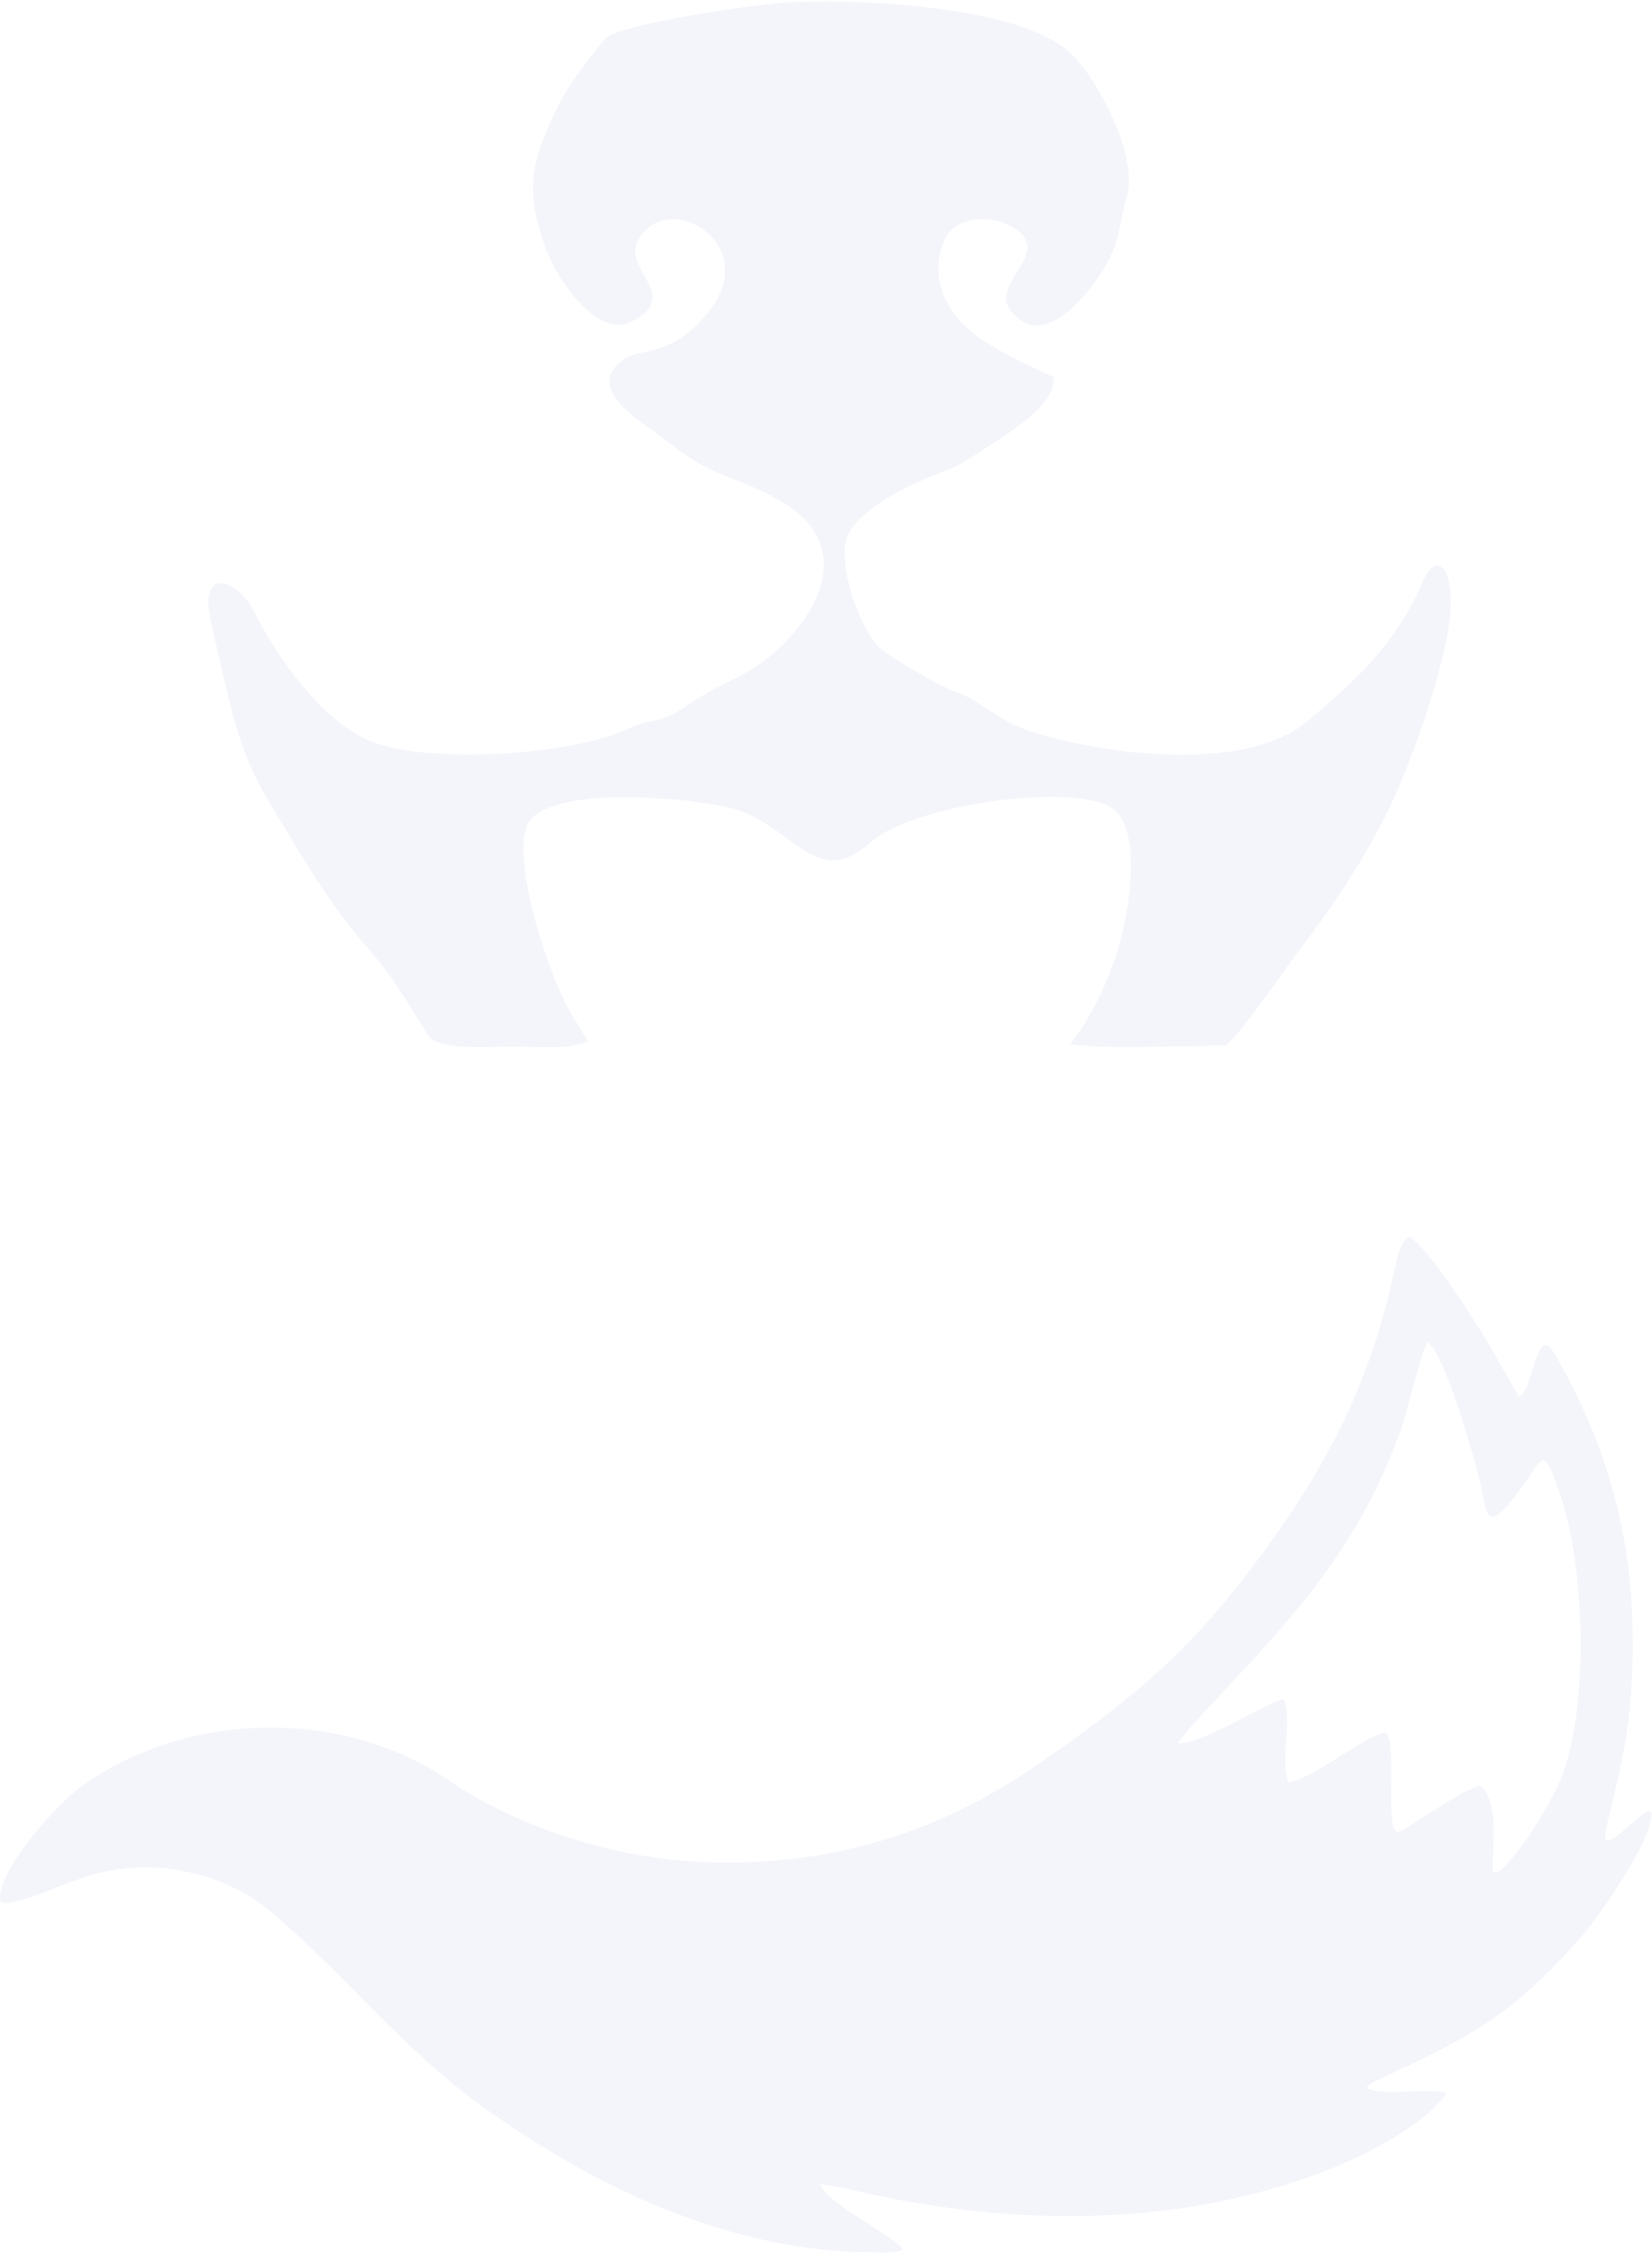
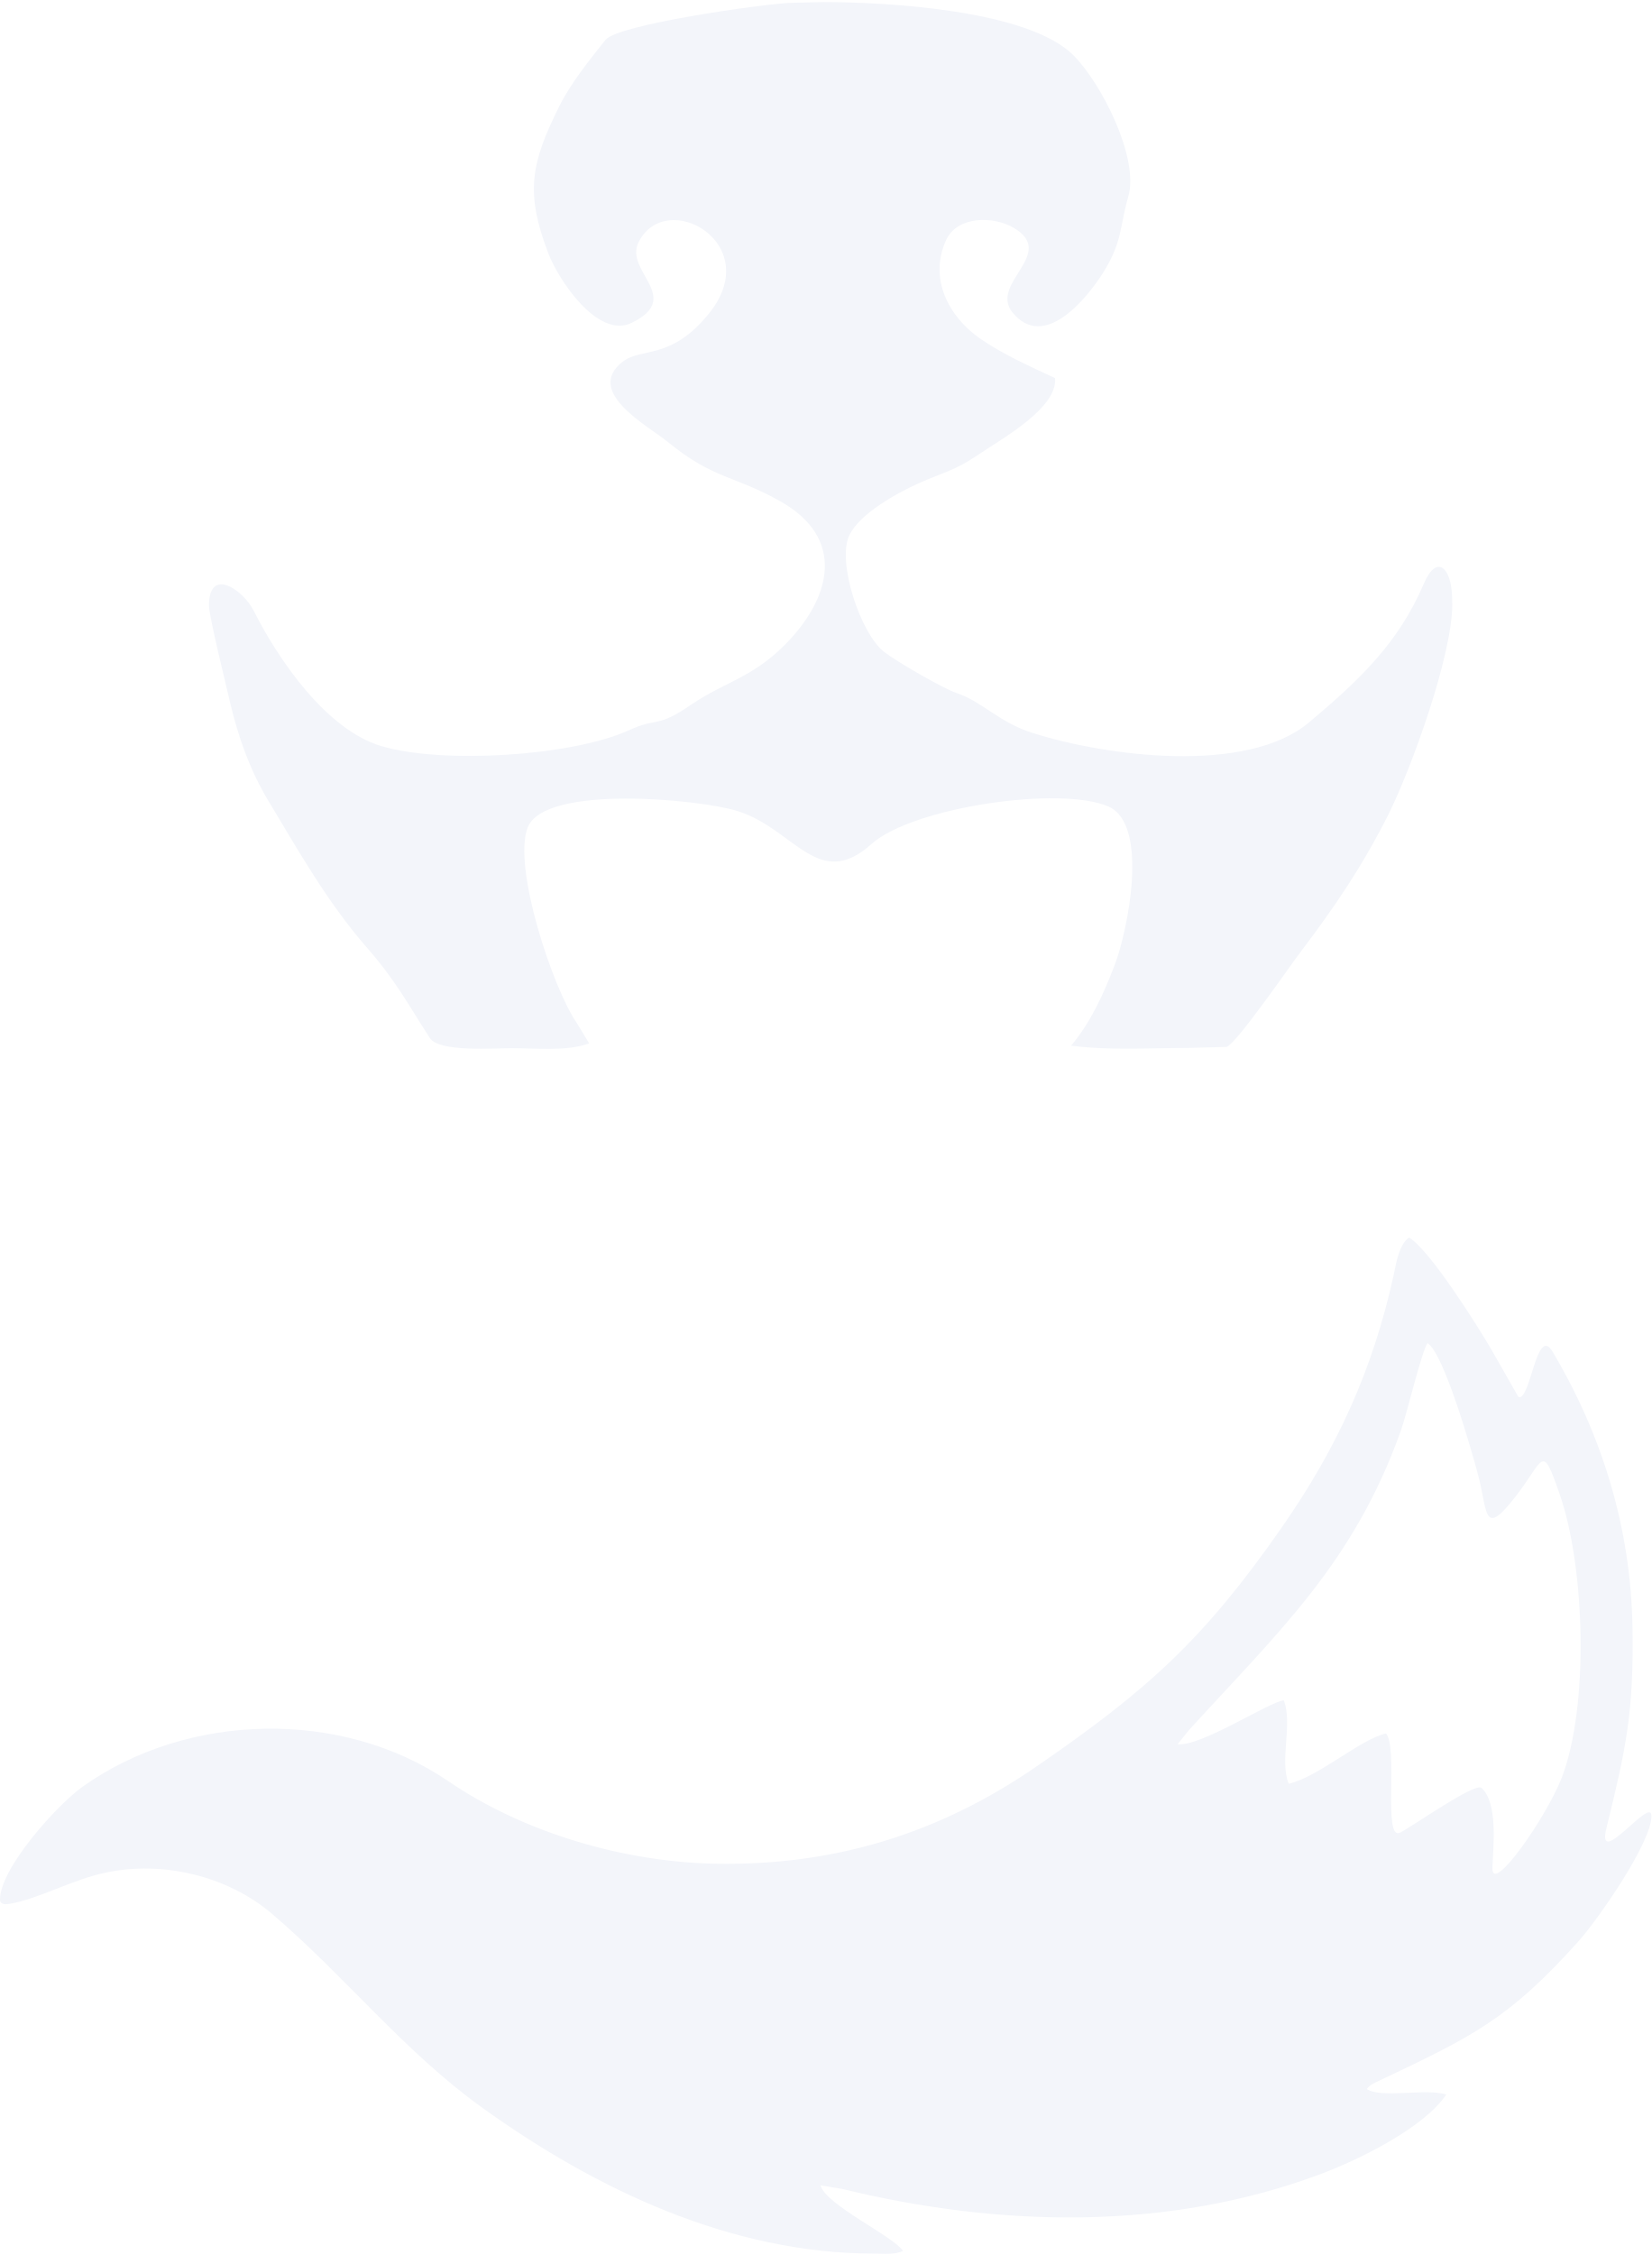
- <svg xmlns="http://www.w3.org/2000/svg" viewBox="0 0 935.29 1275.86" width="935.29" height="1275.86">
-   <path fill="#F3F5FA" d="     M797.89,700.25 C809.66,707.24 836.44,749.93 844.2,763.13 L859.86,790.56       C866.72,792.89 870.08,749.54 879.14,764.81 C907.6,812.68 923.51,865.34 924.42,920.97       C925.2,968.71 920.93,988.9 909.67,1034.57 C903.72,1058.89 935.16,1016.07 935.16,1027.71       C935.16,1042.98 904.75,1086.45 893.89,1098.61 C854.04,1143.12 833.08,1152.82 780.81,1177.66       C778.22,1178.83 775.63,1179.99 773.95,1182.32 C782.23,1187.75 807.85,1181.67 818.98,1185.42       C806.04,1204.44 769.68,1222.17 748.46,1230.19 C661.91,1262.79 566.3,1260.59 477.54,1238.99       L464.6,1236.79 C467.71,1248.04 505.88,1265.51 511.31,1273.92       C506.91,1276.25 500.05,1275.47 495.14,1275.47 C414.02,1275.47 337.55,1239.25 272.99,1192.8       C228.36,1160.71 195.11,1118.02 153.71,1082.83 C128.48,1061.48 91.86,1052.94 59.78,1059.8       C41.15,1063.68 22,1074.55 5.82,1077.39 C3.62,1077.78 0,1078.17 0,1075.06       C0,1057.21 32.61,1021.11 46.97,1011.02 C106.35,968.84 193.68,967.03 253.72,1007.91       C296.67,1037.28 353.6,1053.84 405.35,1054.75 C472.5,1055.91 531.88,1037.67 587,999.63       C649.88,956.42 681.7,927.7 725.69,864.56 C757.26,819.28 777.32,775.29 789.22,721.34       C790.51,715 792.19,704.26 797.89,700.25 Z     M596.72,213.58 C598.28,230.45 566.8,247.75 554.04,256.41 C539.71,266.19 534.32,266.47 519.72,273       C507.38,278.53 486.53,290.02 480.43,302.21 C472.92,317.25 486.81,358.51 500.14,368.58       C506.95,373.83 532.76,388.86 540.85,391.7 C555.88,396.66 564.81,408.43 584.67,414.53       C625.65,427.44 705.21,438.07 740.53,408.29 C768.32,384.89 791.01,363.76 805.48,329.73       C812.57,313.13 820.79,320.51 821.36,336.82 L821.5,341.5       C821.5,370.29 798.67,433.68 785.34,460.48 C770.45,489.98 755.42,512.1 735.56,538.34       C729.61,546.14 699.11,590.53 693.73,591.95 L672.31,592.51       C650.47,592.51 627.64,594.07 605.8,591.24 C617,577.91 624.23,561.88 630.47,545.57       C637.71,526.71 650.33,466.3 626.93,455.94 C599.56,444.03 515.89,456.37 492.77,477.22       C462.71,504.16 449.23,468.56 417.04,458.5 C395.77,451.83 308.12,443.32 298.34,467.71       C289.55,489.84 312.52,558.9 326.13,578.47 L333.08,589.96       C320.04,594.64 303.02,592.65 289.26,592.65 C279.48,592.65 247.99,595.07 242.89,586.84       C229.42,565.99 223.74,554.51 206.72,535.08 C185.03,510.12 168.58,481.04 151.7,452.96       C141.06,435.38 134.4,416.38 129.72,396.38 C127.73,387.59 117.95,348.3 117.95,342.21       C117.95,320.22 137.09,333.13 143.19,345.04 C157.09,372.7 184.32,412.55 215.52,421.76       C249.7,431.98 323.01,427.58 355.49,412.83 C372.65,405.03 370.95,411.98 390.95,398.22       C410.23,385.18 425.12,383.33 444.27,364.05 C470.36,337.38 478.3,304.06 441.15,283.21       C414.91,268.46 403.43,270.87 377.47,249.6 C366.55,240.66 330.39,221.52 351.8,204.5       C362.58,195.85 379.32,203.93 401.01,176.85 C432.78,137.42 376.62,105.65 361.02,136.71       C352.8,153.16 386.55,167.77 357.33,182.24 C338.05,191.88 315.5,157.7 309.97,142.95       C296.78,108.63 300.18,92.04 315.92,60.27 C322.87,46.37 332.66,34.46 342.3,22.27       C349.11,13.47 432.07,1.84 447.11,1.28 L465.54,0.85 C501.28,0.85 581.97,5.25 607.36,31.2       C622.96,46.94 644.51,89.06 638.13,111.04 C633.03,128.91 635.01,136.14 623.81,154.16       C614.59,168.62 590.48,198.4 572.61,176.42 C559.28,159.97 598.28,143.09 573.18,128.49       C562.12,121.96 541.41,121.54 535.03,135.58 C525.25,157.13 536.31,178.55 554.04,191.03       C567.08,200.1 582.4,206.91 596.72,213.58 Z     M808.37,760.02 C805,764.68 796.59,800.39 793.23,809.71       C766.45,884.49 724.66,922.78 673.29,979.06 L666.82,987.08       C680.02,988.64 719.22,962.76 726.99,962.24 C732.16,976.09 724.4,995.75 729.7,1009.47       C746.52,1005.72 770.07,984.37 784.82,981 C791.93,988.9 782.88,1042.07 792.84,1037.15       C799.7,1033.66 835.41,1008.56 838.9,1011.8 C848.47,1020.46 845.5,1045.56 845.11,1056.95       C844.46,1073.25 875.9,1028.1 884.44,1005.84 C899.97,965.09 897.51,886.43 883.15,845.41       C872.8,815.53 874.61,826.14 857.53,847.74 C839.55,870.64 842.52,854.86 836.83,834.03       C833.34,821.09 817.81,766.1 808.37,760.02 Z" />
+ <svg xmlns="http://www.w3.org/2000/svg" viewBox="0 0 935 1276" width="935" height="1276">
+   <path fill="#F3F5FA" d="     M797.53,700.26 C809.3,707.24 836.07,749.92 843.83,763.11 L859.48,790.52       C866.33,792.85 869.69,749.53 878.74,764.79 C907.2,812.64 923.1,865.27 924.01,920.88       C924.78,968.6 920.52,988.78 909.26,1034.43 C903.32,1058.74 934.74,1015.93 934.74,1027.57       C934.74,1042.83 904.35,1086.28 893.49,1098.44 C853.66,1142.93 832.71,1152.63 780.46,1177.46       C777.87,1178.62 775.29,1179.78 773.61,1182.11 C781.88,1187.54 807.49,1181.47 818.61,1185.22       C805.68,1204.23 769.34,1221.94 748.13,1229.96 C661.61,1262.55 566.04,1260.35 477.33,1238.76       L464.4,1236.56 C467.5,1247.81 505.65,1265.27 511.08,1273.67       C506.68,1276 499.83,1275.22 494.92,1275.22 C413.83,1275.22 337.4,1239.01 272.87,1192.59       C228.25,1160.52 195.02,1117.84 153.63,1082.66 C128.42,1061.33 91.82,1052.79 59.75,1059.64       C41.12,1063.52 21.98,1074.39 5.82,1077.23 C3.62,1077.62 0,1078.01 0,1074.9       C0,1057.06 32.59,1020.98 46.94,1010.89 C106.3,968.73 193.6,966.92 253.6,1007.79       C296.54,1037.14 353.44,1053.7 405.17,1054.6 C472.28,1055.76 531.64,1037.53 586.74,999.51       C649.59,956.32 681.4,927.61 725.37,864.5 C756.92,819.23 776.97,775.26 788.87,721.34       C790.16,715 791.84,704.27 797.53,700.26 Z     M597.17,213.95 C598.73,230.83 567.24,248.14 554.48,256.79       C540.15,266.58 534.76,266.86 520.15,273.39 C507.81,278.92 486.95,290.41 480.86,302.61       C473.34,317.64 487.24,358.92 500.57,368.99 C507.38,374.24 533.2,389.28 541.28,392.11       C556.32,397.08 565.26,408.85 585.12,414.95 C626.11,427.86 705.69,438.5 741.01,408.71       C768.81,385.31 791.51,364.17 805.98,330.13 C813.07,313.53 821.3,320.91 821.87,337.22       L822.01,341.9 C822.01,370.7 799.17,434.1 785.84,460.91       C770.94,490.42 755.9,512.55 736.05,538.79 C730.09,546.59 699.59,590.99 694.2,592.41       L672.78,592.98 C667.09,592.98 661.33,593.08 655.54,593.19 L655.54,593.19       C639.1,593.49 622.41,593.8 606.25,591.7 C617.46,578.37 624.69,562.34 630.93,546.02       C638.17,527.16 650.79,466.73 627.39,456.37 C600.01,444.46 516.32,456.8 493.2,477.65       C463.12,504.6 449.65,469 417.45,458.93 C396.17,452.26 308.51,443.75 298.72,468.15       C289.92,490.28 312.9,559.36 326.52,578.93 L333.47,590.42       C320.42,595.1 303.4,593.12 289.64,593.12 C279.85,593.12 248.36,595.53 243.25,587.3       C229.78,566.45 224.1,554.96 207.08,535.53 C185.38,510.56 168.92,481.48 152.04,453.39       C141.41,435.8 134.74,416.8 130.06,396.8 C128.07,388 118.28,348.71 118.28,342.61       C118.28,320.62 137.43,333.53 143.53,345.45 C157.43,373.11 184.67,412.97 215.88,422.19       C250.06,432.4 323.4,428 355.88,413.25 C373.05,405.45 371.35,412.4 391.35,398.64       C410.64,385.59 425.53,383.75 444.68,364.45 C470.78,337.79 478.73,304.45 441.56,283.6       C415.32,268.85 403.83,271.26 377.87,249.98 C366.95,241.04 330.78,221.89 352.2,204.87       C362.98,196.22 379.72,204.3 401.42,177.21 C433.19,137.78 377.02,106 361.42,137.07       C353.19,153.52 386.95,168.13 357.73,182.6 C338.44,192.25 315.88,158.06 310.35,143.31       C297.16,108.98 300.56,92.38 316.31,60.61 C323.26,46.71 333.05,34.79 342.69,22.59       C349.5,13.8 432.48,2.17 447.52,1.6 L465.96,1.17 C501.71,1.17 582.42,5.57 607.81,31.53       C623.42,47.27 644.98,89.4 638.59,111.39 C633.49,129.26 635.47,136.5 624.27,154.51       C615.05,168.98 590.93,198.77 573.06,176.78 C559.72,160.33 598.73,143.45 573.63,128.84       C562.56,122.31 541.85,121.89 535.47,135.93 C525.68,157.49 536.74,178.91 554.48,191.4       C567.53,200.47 582.85,207.28 597.17,213.95 Z     M808.01,760 C804.64,764.66 796.24,800.35 792.87,809.66       C766.11,884.41 724.33,922.69 672.99,978.95 L666.53,986.97       C679.72,988.52 718.9,962.65 726.66,962.14 C731.83,975.97 724.08,995.63 729.38,1009.34       C746.19,1005.59 769.73,984.25 784.47,980.89 C791.58,988.78 782.53,1041.93 792.49,1037.01       C799.34,1033.52 835.03,1008.43 838.53,1011.67 C848.1,1020.33 845.12,1045.42 844.73,1056.8       C844.09,1073.09 875.51,1027.96 884.05,1005.72 C899.57,964.98 897.11,886.35 882.75,845.36       C872.41,815.48 874.22,826.09 857.15,847.69 C839.17,870.58 842.15,854.8 836.46,833.98       C832.96,821.04 817.45,766.08 808.01,760 Z" />
</svg>
